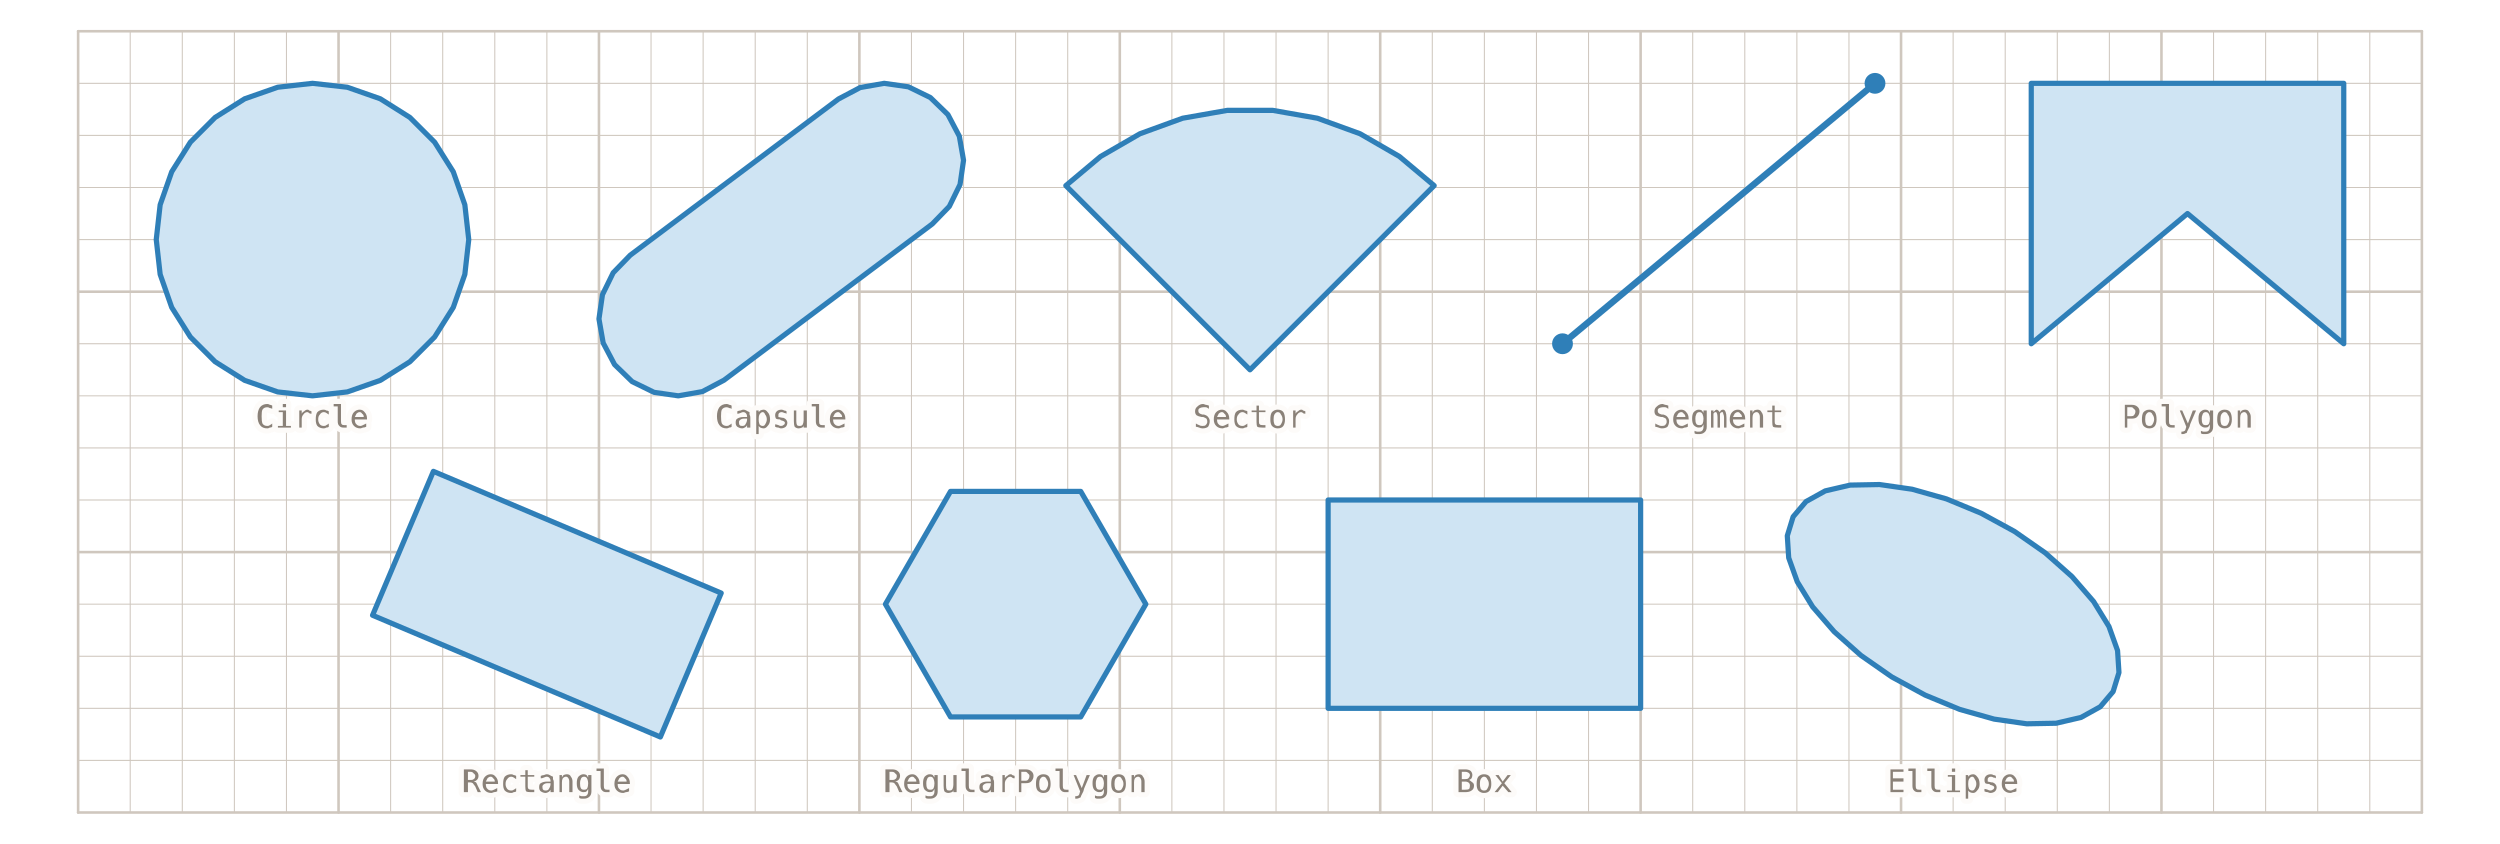
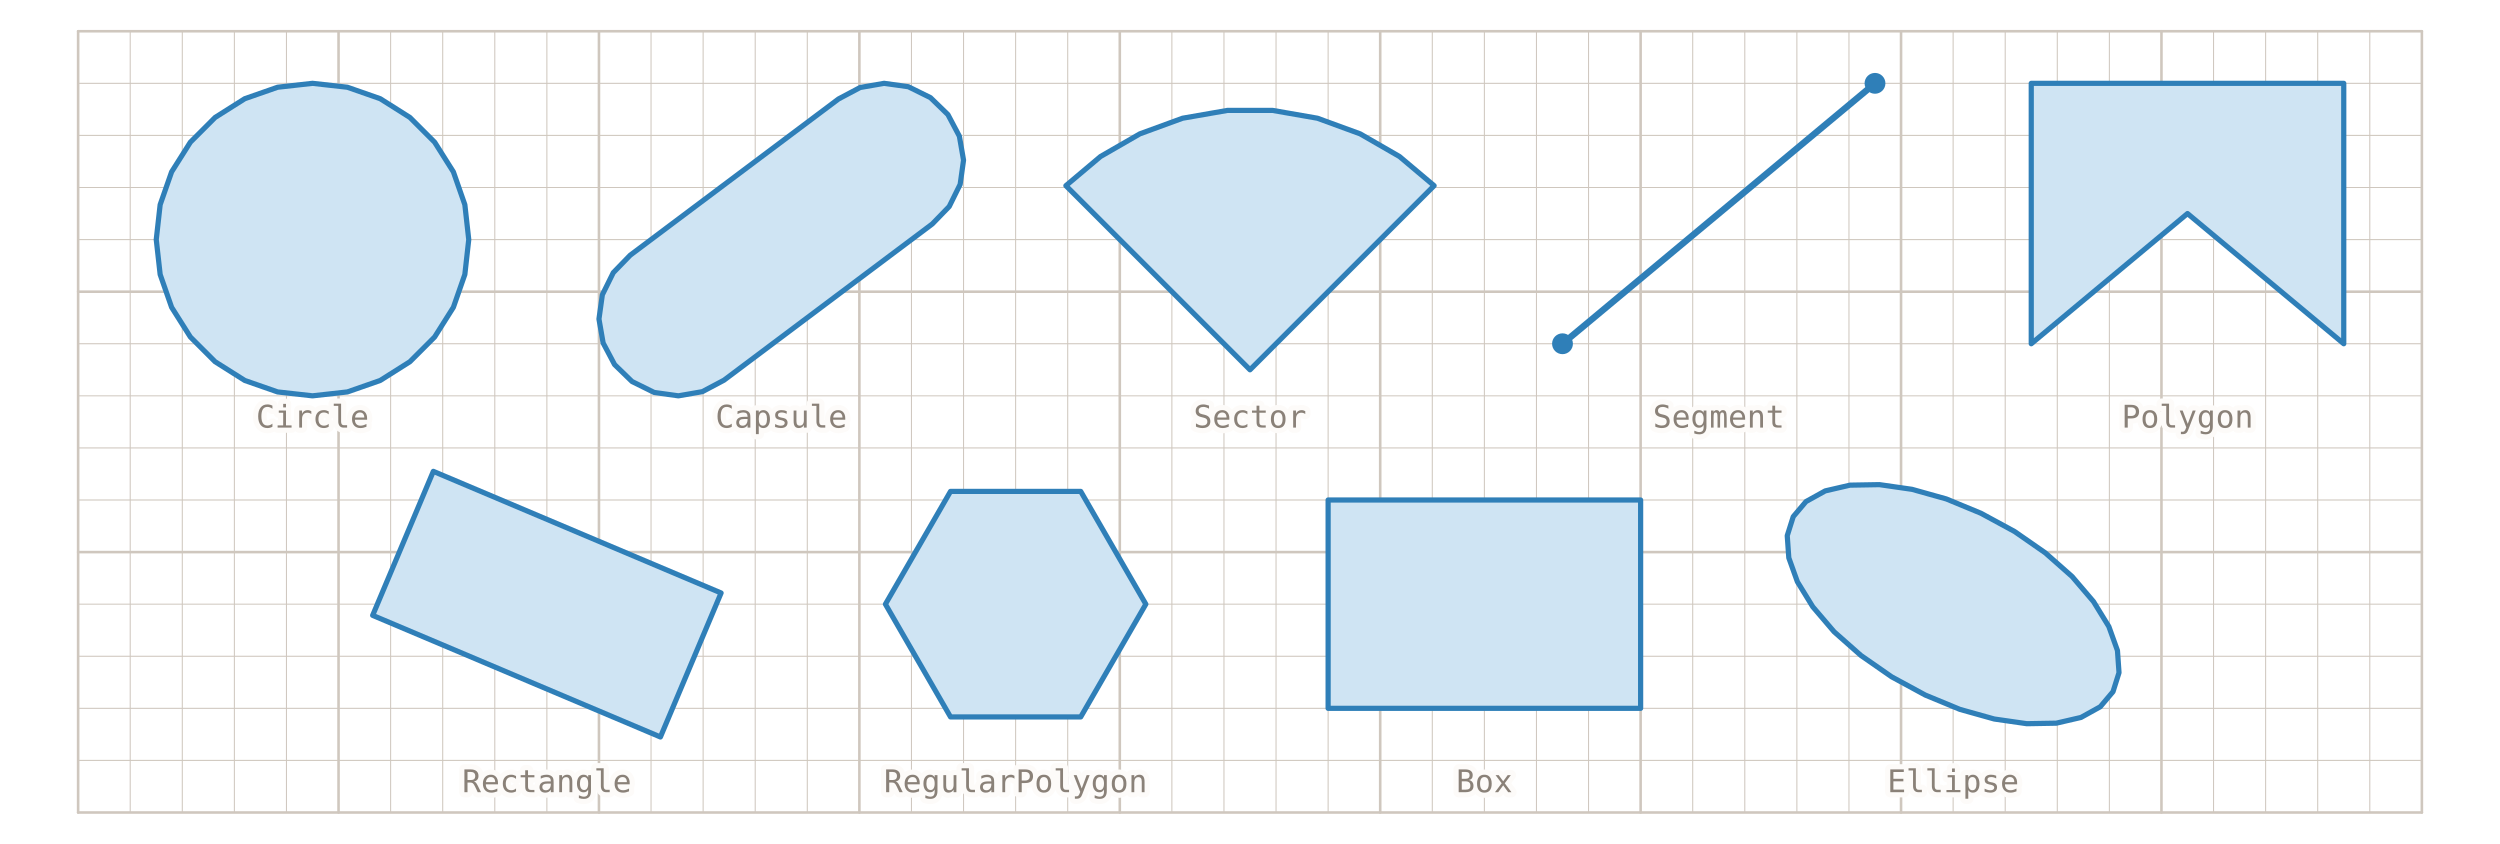
<svg xmlns="http://www.w3.org/2000/svg" width="960" height="324" viewBox="0 0 960 324" role="img">
-   <g transform="translate(30.0 12.0) scale(20) translate(-0.000 -0.000)">
-     <line x1="0.000" y1="0.000" x2="0.000" y2="15.000" stroke="#cfc7be" stroke-width="0.050" stroke-linecap="round" />
-     <line x1="1.000" y1="0.000" x2="1.000" y2="15.000" stroke="#cfc7be" stroke-width="0.020" stroke-linecap="round" />
-     <line x1="2.000" y1="0.000" x2="2.000" y2="15.000" stroke="#cfc7be" stroke-width="0.020" stroke-linecap="round" />
-     <line x1="3.000" y1="0.000" x2="3.000" y2="15.000" stroke="#cfc7be" stroke-width="0.020" stroke-linecap="round" />
-     <line x1="4.000" y1="0.000" x2="4.000" y2="15.000" stroke="#cfc7be" stroke-width="0.020" stroke-linecap="round" />
-     <line x1="5.000" y1="0.000" x2="5.000" y2="15.000" stroke="#cfc7be" stroke-width="0.050" stroke-linecap="round" />
-     <line x1="6.000" y1="0.000" x2="6.000" y2="15.000" stroke="#cfc7be" stroke-width="0.020" stroke-linecap="round" />
-     <line x1="7.000" y1="0.000" x2="7.000" y2="15.000" stroke="#cfc7be" stroke-width="0.020" stroke-linecap="round" />
-     <line x1="8.000" y1="0.000" x2="8.000" y2="15.000" stroke="#cfc7be" stroke-width="0.020" stroke-linecap="round" />
-     <line x1="9.000" y1="0.000" x2="9.000" y2="15.000" stroke="#cfc7be" stroke-width="0.020" stroke-linecap="round" />
-     <line x1="10.000" y1="0.000" x2="10.000" y2="15.000" stroke="#cfc7be" stroke-width="0.050" stroke-linecap="round" />
-     <line x1="11.000" y1="0.000" x2="11.000" y2="15.000" stroke="#cfc7be" stroke-width="0.020" stroke-linecap="round" />
-     <line x1="12.000" y1="0.000" x2="12.000" y2="15.000" stroke="#cfc7be" stroke-width="0.020" stroke-linecap="round" />
-     <line x1="13.000" y1="0.000" x2="13.000" y2="15.000" stroke="#cfc7be" stroke-width="0.020" stroke-linecap="round" />
-     <line x1="14.000" y1="0.000" x2="14.000" y2="15.000" stroke="#cfc7be" stroke-width="0.020" stroke-linecap="round" />
-     <line x1="15.000" y1="0.000" x2="15.000" y2="15.000" stroke="#cfc7be" stroke-width="0.050" stroke-linecap="round" />
-     <line x1="16.000" y1="0.000" x2="16.000" y2="15.000" stroke="#cfc7be" stroke-width="0.020" stroke-linecap="round" />
-     <line x1="17.000" y1="0.000" x2="17.000" y2="15.000" stroke="#cfc7be" stroke-width="0.020" stroke-linecap="round" />
-     <line x1="18.000" y1="0.000" x2="18.000" y2="15.000" stroke="#cfc7be" stroke-width="0.020" stroke-linecap="round" />
-     <line x1="19.000" y1="0.000" x2="19.000" y2="15.000" stroke="#cfc7be" stroke-width="0.020" stroke-linecap="round" />
-     <line x1="20.000" y1="0.000" x2="20.000" y2="15.000" stroke="#cfc7be" stroke-width="0.050" stroke-linecap="round" />
-     <line x1="21.000" y1="0.000" x2="21.000" y2="15.000" stroke="#cfc7be" stroke-width="0.020" stroke-linecap="round" />
-     <line x1="22.000" y1="0.000" x2="22.000" y2="15.000" stroke="#cfc7be" stroke-width="0.020" stroke-linecap="round" />
-     <line x1="23.000" y1="0.000" x2="23.000" y2="15.000" stroke="#cfc7be" stroke-width="0.020" stroke-linecap="round" />
-     <line x1="24.000" y1="0.000" x2="24.000" y2="15.000" stroke="#cfc7be" stroke-width="0.020" stroke-linecap="round" />
-     <line x1="25.000" y1="0.000" x2="25.000" y2="15.000" stroke="#cfc7be" stroke-width="0.050" stroke-linecap="round" />
-     <line x1="26.000" y1="0.000" x2="26.000" y2="15.000" stroke="#cfc7be" stroke-width="0.020" stroke-linecap="round" />
-     <line x1="27.000" y1="0.000" x2="27.000" y2="15.000" stroke="#cfc7be" stroke-width="0.020" stroke-linecap="round" />
-     <line x1="28.000" y1="0.000" x2="28.000" y2="15.000" stroke="#cfc7be" stroke-width="0.020" stroke-linecap="round" />
-     <line x1="29.000" y1="0.000" x2="29.000" y2="15.000" stroke="#cfc7be" stroke-width="0.020" stroke-linecap="round" />
-     <line x1="30.000" y1="0.000" x2="30.000" y2="15.000" stroke="#cfc7be" stroke-width="0.050" stroke-linecap="round" />
-     <line x1="31.000" y1="0.000" x2="31.000" y2="15.000" stroke="#cfc7be" stroke-width="0.020" stroke-linecap="round" />
-     <line x1="32.000" y1="0.000" x2="32.000" y2="15.000" stroke="#cfc7be" stroke-width="0.020" stroke-linecap="round" />
-     <line x1="33.000" y1="0.000" x2="33.000" y2="15.000" stroke="#cfc7be" stroke-width="0.020" stroke-linecap="round" />
-     <line x1="34.000" y1="0.000" x2="34.000" y2="15.000" stroke="#cfc7be" stroke-width="0.020" stroke-linecap="round" />
-     <line x1="35.000" y1="0.000" x2="35.000" y2="15.000" stroke="#cfc7be" stroke-width="0.050" stroke-linecap="round" />
-     <line x1="36.000" y1="0.000" x2="36.000" y2="15.000" stroke="#cfc7be" stroke-width="0.020" stroke-linecap="round" />
-     <line x1="37.000" y1="0.000" x2="37.000" y2="15.000" stroke="#cfc7be" stroke-width="0.020" stroke-linecap="round" />
-     <line x1="38.000" y1="0.000" x2="38.000" y2="15.000" stroke="#cfc7be" stroke-width="0.020" stroke-linecap="round" />
-     <line x1="39.000" y1="0.000" x2="39.000" y2="15.000" stroke="#cfc7be" stroke-width="0.020" stroke-linecap="round" />
-     <line x1="40.000" y1="0.000" x2="40.000" y2="15.000" stroke="#cfc7be" stroke-width="0.050" stroke-linecap="round" />
-     <line x1="41.000" y1="0.000" x2="41.000" y2="15.000" stroke="#cfc7be" stroke-width="0.020" stroke-linecap="round" />
-     <line x1="42.000" y1="0.000" x2="42.000" y2="15.000" stroke="#cfc7be" stroke-width="0.020" stroke-linecap="round" />
-     <line x1="43.000" y1="0.000" x2="43.000" y2="15.000" stroke="#cfc7be" stroke-width="0.020" stroke-linecap="round" />
-     <line x1="44.000" y1="0.000" x2="44.000" y2="15.000" stroke="#cfc7be" stroke-width="0.020" stroke-linecap="round" />
-     <line x1="45.000" y1="0.000" x2="45.000" y2="15.000" stroke="#cfc7be" stroke-width="0.050" stroke-linecap="round" />
-     <line x1="0.000" y1="0.000" x2="45.000" y2="0.000" stroke="#cfc7be" stroke-width="0.050" stroke-linecap="round" />
-     <line x1="0.000" y1="1.000" x2="45.000" y2="1.000" stroke="#cfc7be" stroke-width="0.020" stroke-linecap="round" />
-     <line x1="0.000" y1="2.000" x2="45.000" y2="2.000" stroke="#cfc7be" stroke-width="0.020" stroke-linecap="round" />
-     <line x1="0.000" y1="3.000" x2="45.000" y2="3.000" stroke="#cfc7be" stroke-width="0.020" stroke-linecap="round" />
-     <line x1="0.000" y1="4.000" x2="45.000" y2="4.000" stroke="#cfc7be" stroke-width="0.020" stroke-linecap="round" />
-     <line x1="0.000" y1="5.000" x2="45.000" y2="5.000" stroke="#cfc7be" stroke-width="0.050" stroke-linecap="round" />
-     <line x1="0.000" y1="6.000" x2="45.000" y2="6.000" stroke="#cfc7be" stroke-width="0.020" stroke-linecap="round" />
-     <line x1="0.000" y1="7.000" x2="45.000" y2="7.000" stroke="#cfc7be" stroke-width="0.020" stroke-linecap="round" />
-     <line x1="0.000" y1="8.000" x2="45.000" y2="8.000" stroke="#cfc7be" stroke-width="0.020" stroke-linecap="round" />
-     <line x1="0.000" y1="9.000" x2="45.000" y2="9.000" stroke="#cfc7be" stroke-width="0.020" stroke-linecap="round" />
-     <line x1="0.000" y1="10.000" x2="45.000" y2="10.000" stroke="#cfc7be" stroke-width="0.050" stroke-linecap="round" />
-     <line x1="0.000" y1="11.000" x2="45.000" y2="11.000" stroke="#cfc7be" stroke-width="0.020" stroke-linecap="round" />
-     <line x1="0.000" y1="12.000" x2="45.000" y2="12.000" stroke="#cfc7be" stroke-width="0.020" stroke-linecap="round" />
-     <line x1="0.000" y1="13.000" x2="45.000" y2="13.000" stroke="#cfc7be" stroke-width="0.020" stroke-linecap="round" />
-     <line x1="0.000" y1="14.000" x2="45.000" y2="14.000" stroke="#cfc7be" stroke-width="0.020" stroke-linecap="round" />
-     <line x1="0.000" y1="15.000" x2="45.000" y2="15.000" stroke="#cfc7be" stroke-width="0.050" stroke-linecap="round" />
-     <polygon points="7.500,4.000 7.425,4.668 7.203,5.302 6.845,5.870 6.370,6.345 5.802,6.703 5.168,6.925 4.500,7.000 3.832,6.925 3.198,6.703 2.630,6.345 2.155,5.870 1.797,5.302 1.575,4.668 1.500,4.000 1.575,3.332 1.797,2.698 2.155,2.130 2.630,1.655 3.198,1.297 3.832,1.075 4.500,1.000 5.168,1.075 5.802,1.297 6.370,1.655 6.845,2.130 7.203,2.698 7.425,3.332" fill="#cfe4f3" stroke="#2f7fb8" stroke-width="0.100" stroke-linejoin="round" />
-     <text x="4.500" y="7.610" font-family="ui-monospace, SFMono-Regular, Menlo, Consolas, monospace" font-size="0.600" text-anchor="middle" fill="#8a8178" stroke="#fdfbf9" stroke-width="0.200" stroke-linejoin="round" paint-order="stroke">Circle</text>
-     <polygon points="14.600,1.300 15.015,1.081 15.477,1.000 15.942,1.067 16.363,1.273 16.700,1.600 16.919,2.015 17.000,2.477 16.933,2.942 16.727,3.363 16.400,3.700 12.400,6.700 11.985,6.919 11.523,7.000 11.058,6.933 10.637,6.727 10.300,6.400 10.081,5.985 10.000,5.523 10.067,5.058 10.273,4.637 10.600,4.300" fill="#cfe4f3" stroke="#2f7fb8" stroke-width="0.100" stroke-linejoin="round" />
-     <text x="13.500" y="7.610" font-family="ui-monospace, SFMono-Regular, Menlo, Consolas, monospace" font-size="0.600" text-anchor="middle" fill="#8a8178" stroke="#fdfbf9" stroke-width="0.200" stroke-linejoin="round" paint-order="stroke">Capsule</text>
-     <polygon points="22.500,6.500 18.964,2.964 19.632,2.404 20.387,1.968 21.206,1.670 22.064,1.519 22.936,1.519 23.794,1.670 24.613,1.968 25.368,2.404 26.036,2.964" fill="#cfe4f3" stroke="#2f7fb8" stroke-width="0.100" stroke-linejoin="round" />
-     <text x="22.500" y="7.610" font-family="ui-monospace, SFMono-Regular, Menlo, Consolas, monospace" font-size="0.600" text-anchor="middle" fill="#8a8178" stroke="#fdfbf9" stroke-width="0.200" stroke-linejoin="round" paint-order="stroke">Sector</text>
-     <line x1="28.500" y1="6.000" x2="34.500" y2="1.000" stroke="#2f7fb8" stroke-width="0.125" stroke-linecap="round" />
-     <circle cx="28.500" cy="6.000" r="0.200" fill="#2f7fb8" />
-     <circle cx="34.500" cy="1.000" r="0.200" fill="#2f7fb8" />
-     <text x="31.500" y="7.610" font-family="ui-monospace, SFMono-Regular, Menlo, Consolas, monospace" font-size="0.600" text-anchor="middle" fill="#8a8178" stroke="#fdfbf9" stroke-width="0.200" stroke-linejoin="round" paint-order="stroke">Segment</text>
-     <polygon points="37.500,1.000 43.500,1.000 43.500,6.000 40.500,3.500 37.500,6.000" fill="#cfe4f3" stroke="#2f7fb8" stroke-width="0.100" stroke-linejoin="round" />
-     <text x="40.500" y="7.610" font-family="ui-monospace, SFMono-Regular, Menlo, Consolas, monospace" font-size="0.600" text-anchor="middle" fill="#8a8178" stroke="#fdfbf9" stroke-width="0.200" stroke-linejoin="round" paint-order="stroke">Polygon</text>
-     <polygon points="6.821,8.450 12.347,10.787 11.179,13.550 5.653,11.213" fill="#cfe4f3" stroke="#2f7fb8" stroke-width="0.100" stroke-linejoin="round" />
-     <text x="9.000" y="14.610" font-family="ui-monospace, SFMono-Regular, Menlo, Consolas, monospace" font-size="0.600" text-anchor="middle" fill="#8a8178" stroke="#fdfbf9" stroke-width="0.200" stroke-linejoin="round" paint-order="stroke">Rectangle</text>
-     <polygon points="16.750,8.835 19.250,8.835 20.500,11.000 19.250,13.165 16.750,13.165 15.500,11.000" fill="#cfe4f3" stroke="#2f7fb8" stroke-width="0.100" stroke-linejoin="round" />
-     <text x="18.000" y="14.610" font-family="ui-monospace, SFMono-Regular, Menlo, Consolas, monospace" font-size="0.600" text-anchor="middle" fill="#8a8178" stroke="#fdfbf9" stroke-width="0.200" stroke-linejoin="round" paint-order="stroke">RegularPolygon</text>
-     <polygon points="24.000,9.000 30.000,9.000 30.000,13.000 24.000,13.000" fill="#cfe4f3" stroke="#2f7fb8" stroke-width="0.100" stroke-linejoin="round" />
-     <text x="27.000" y="14.610" font-family="ui-monospace, SFMono-Regular, Menlo, Consolas, monospace" font-size="0.600" text-anchor="middle" fill="#8a8178" stroke="#fdfbf9" stroke-width="0.200" stroke-linejoin="round" paint-order="stroke">Box</text>
-     <polygon points="39.072,12.678 38.825,12.970 38.455,13.175 37.978,13.286 37.414,13.297 36.788,13.207 36.128,13.021 35.463,12.746 34.821,12.396 34.230,11.984 33.717,11.529 33.303,11.051 33.008,10.571 32.843,10.110 32.816,9.687 32.928,9.322 33.175,9.030 33.545,8.825 34.022,8.714 34.586,8.703 35.212,8.793 35.872,8.979 36.537,9.254 37.179,9.604 37.770,10.016 38.283,10.471 38.697,10.949 38.992,11.429 39.157,11.890 39.184,12.313" fill="#cfe4f3" stroke="#2f7fb8" stroke-width="0.100" stroke-linejoin="round" />
-     <text x="36.000" y="14.610" font-family="ui-monospace, SFMono-Regular, Menlo, Consolas, monospace" font-size="0.600" text-anchor="middle" fill="#8a8178" stroke="#fdfbf9" stroke-width="0.200" stroke-linejoin="round" paint-order="stroke">Ellipse</text>
+   <g transform="translate(30.0 12.0)">
+     <line x1="0.0" y1="0.0" x2="0.0" y2="300.0" fill="none" stroke="#cfc7be" stroke-width="1" stroke-linecap="round" />
+     <line x1="20.0" y1="0.0" x2="20.0" y2="300.0" fill="none" stroke="#cfc7be" stroke-width="0.4" stroke-linecap="round" />
+     <line x1="40.0" y1="0.0" x2="40.0" y2="300.0" fill="none" stroke="#cfc7be" stroke-width="0.4" stroke-linecap="round" />
+     <line x1="60.0" y1="0.0" x2="60.0" y2="300.0" fill="none" stroke="#cfc7be" stroke-width="0.4" stroke-linecap="round" />
+     <line x1="80.0" y1="0.0" x2="80.0" y2="300.0" fill="none" stroke="#cfc7be" stroke-width="0.4" stroke-linecap="round" />
+     <line x1="100.0" y1="0.0" x2="100.0" y2="300.0" fill="none" stroke="#cfc7be" stroke-width="1" stroke-linecap="round" />
+     <line x1="120.0" y1="0.0" x2="120.0" y2="300.0" fill="none" stroke="#cfc7be" stroke-width="0.4" stroke-linecap="round" />
+     <line x1="140.0" y1="0.0" x2="140.0" y2="300.0" fill="none" stroke="#cfc7be" stroke-width="0.4" stroke-linecap="round" />
+     <line x1="160.0" y1="0.0" x2="160.0" y2="300.0" fill="none" stroke="#cfc7be" stroke-width="0.4" stroke-linecap="round" />
+     <line x1="180.0" y1="0.0" x2="180.0" y2="300.0" fill="none" stroke="#cfc7be" stroke-width="0.4" stroke-linecap="round" />
+     <line x1="200.0" y1="0.0" x2="200.0" y2="300.0" fill="none" stroke="#cfc7be" stroke-width="1" stroke-linecap="round" />
+     <line x1="220.0" y1="0.0" x2="220.0" y2="300.0" fill="none" stroke="#cfc7be" stroke-width="0.4" stroke-linecap="round" />
+     <line x1="240.0" y1="0.0" x2="240.0" y2="300.0" fill="none" stroke="#cfc7be" stroke-width="0.4" stroke-linecap="round" />
+     <line x1="260.0" y1="0.0" x2="260.0" y2="300.0" fill="none" stroke="#cfc7be" stroke-width="0.4" stroke-linecap="round" />
+     <line x1="280.0" y1="0.0" x2="280.0" y2="300.0" fill="none" stroke="#cfc7be" stroke-width="0.4" stroke-linecap="round" />
+     <line x1="300.0" y1="0.0" x2="300.0" y2="300.0" fill="none" stroke="#cfc7be" stroke-width="1" stroke-linecap="round" />
+     <line x1="320.0" y1="0.0" x2="320.0" y2="300.0" fill="none" stroke="#cfc7be" stroke-width="0.4" stroke-linecap="round" />
+     <line x1="340.0" y1="0.0" x2="340.0" y2="300.0" fill="none" stroke="#cfc7be" stroke-width="0.4" stroke-linecap="round" />
+     <line x1="360.0" y1="0.0" x2="360.0" y2="300.0" fill="none" stroke="#cfc7be" stroke-width="0.4" stroke-linecap="round" />
+     <line x1="380.0" y1="0.0" x2="380.0" y2="300.0" fill="none" stroke="#cfc7be" stroke-width="0.4" stroke-linecap="round" />
+     <line x1="400.0" y1="0.0" x2="400.0" y2="300.0" fill="none" stroke="#cfc7be" stroke-width="1" stroke-linecap="round" />
+     <line x1="420.0" y1="0.0" x2="420.0" y2="300.0" fill="none" stroke="#cfc7be" stroke-width="0.4" stroke-linecap="round" />
+     <line x1="440.0" y1="0.0" x2="440.0" y2="300.0" fill="none" stroke="#cfc7be" stroke-width="0.4" stroke-linecap="round" />
+     <line x1="460.0" y1="0.0" x2="460.0" y2="300.0" fill="none" stroke="#cfc7be" stroke-width="0.4" stroke-linecap="round" />
+     <line x1="480.0" y1="0.0" x2="480.0" y2="300.0" fill="none" stroke="#cfc7be" stroke-width="0.4" stroke-linecap="round" />
+     <line x1="500.0" y1="0.0" x2="500.0" y2="300.0" fill="none" stroke="#cfc7be" stroke-width="1" stroke-linecap="round" />
+     <line x1="520.0" y1="0.0" x2="520.0" y2="300.0" fill="none" stroke="#cfc7be" stroke-width="0.4" stroke-linecap="round" />
+     <line x1="540.0" y1="0.0" x2="540.0" y2="300.0" fill="none" stroke="#cfc7be" stroke-width="0.4" stroke-linecap="round" />
+     <line x1="560.0" y1="0.0" x2="560.0" y2="300.0" fill="none" stroke="#cfc7be" stroke-width="0.4" stroke-linecap="round" />
+     <line x1="580.0" y1="0.0" x2="580.0" y2="300.0" fill="none" stroke="#cfc7be" stroke-width="0.4" stroke-linecap="round" />
+     <line x1="600.0" y1="0.0" x2="600.0" y2="300.0" fill="none" stroke="#cfc7be" stroke-width="1" stroke-linecap="round" />
+     <line x1="620.0" y1="0.0" x2="620.0" y2="300.0" fill="none" stroke="#cfc7be" stroke-width="0.4" stroke-linecap="round" />
+     <line x1="640.0" y1="0.0" x2="640.0" y2="300.0" fill="none" stroke="#cfc7be" stroke-width="0.4" stroke-linecap="round" />
+     <line x1="660.0" y1="0.0" x2="660.0" y2="300.0" fill="none" stroke="#cfc7be" stroke-width="0.4" stroke-linecap="round" />
+     <line x1="680.0" y1="0.0" x2="680.0" y2="300.0" fill="none" stroke="#cfc7be" stroke-width="0.4" stroke-linecap="round" />
+     <line x1="700.0" y1="0.0" x2="700.0" y2="300.0" fill="none" stroke="#cfc7be" stroke-width="1" stroke-linecap="round" />
+     <line x1="720.0" y1="0.0" x2="720.0" y2="300.0" fill="none" stroke="#cfc7be" stroke-width="0.4" stroke-linecap="round" />
+     <line x1="740.0" y1="0.0" x2="740.0" y2="300.0" fill="none" stroke="#cfc7be" stroke-width="0.4" stroke-linecap="round" />
+     <line x1="760.0" y1="0.0" x2="760.0" y2="300.0" fill="none" stroke="#cfc7be" stroke-width="0.4" stroke-linecap="round" />
+     <line x1="780.0" y1="0.0" x2="780.0" y2="300.0" fill="none" stroke="#cfc7be" stroke-width="0.4" stroke-linecap="round" />
+     <line x1="800.0" y1="0.0" x2="800.0" y2="300.0" fill="none" stroke="#cfc7be" stroke-width="1" stroke-linecap="round" />
+     <line x1="820.0" y1="0.0" x2="820.0" y2="300.0" fill="none" stroke="#cfc7be" stroke-width="0.4" stroke-linecap="round" />
+     <line x1="840.0" y1="0.0" x2="840.0" y2="300.0" fill="none" stroke="#cfc7be" stroke-width="0.4" stroke-linecap="round" />
+     <line x1="860.0" y1="0.0" x2="860.0" y2="300.0" fill="none" stroke="#cfc7be" stroke-width="0.4" stroke-linecap="round" />
+     <line x1="880.0" y1="0.0" x2="880.0" y2="300.0" fill="none" stroke="#cfc7be" stroke-width="0.4" stroke-linecap="round" />
+     <line x1="900.0" y1="0.0" x2="900.0" y2="300.0" fill="none" stroke="#cfc7be" stroke-width="1" stroke-linecap="round" />
+     <line x1="0.0" y1="0.0" x2="900.0" y2="0.0" fill="none" stroke="#cfc7be" stroke-width="1" stroke-linecap="round" />
+     <line x1="0.0" y1="20.0" x2="900.0" y2="20.0" fill="none" stroke="#cfc7be" stroke-width="0.4" stroke-linecap="round" />
+     <line x1="0.0" y1="40.0" x2="900.0" y2="40.0" fill="none" stroke="#cfc7be" stroke-width="0.4" stroke-linecap="round" />
+     <line x1="0.0" y1="60.0" x2="900.0" y2="60.0" fill="none" stroke="#cfc7be" stroke-width="0.4" stroke-linecap="round" />
+     <line x1="0.0" y1="80.0" x2="900.0" y2="80.0" fill="none" stroke="#cfc7be" stroke-width="0.4" stroke-linecap="round" />
+     <line x1="0.0" y1="100.0" x2="900.0" y2="100.0" fill="none" stroke="#cfc7be" stroke-width="1" stroke-linecap="round" />
+     <line x1="0.0" y1="120.0" x2="900.0" y2="120.0" fill="none" stroke="#cfc7be" stroke-width="0.4" stroke-linecap="round" />
+     <line x1="0.0" y1="140.0" x2="900.0" y2="140.0" fill="none" stroke="#cfc7be" stroke-width="0.4" stroke-linecap="round" />
+     <line x1="0.0" y1="160.0" x2="900.0" y2="160.0" fill="none" stroke="#cfc7be" stroke-width="0.4" stroke-linecap="round" />
+     <line x1="0.0" y1="180.0" x2="900.0" y2="180.0" fill="none" stroke="#cfc7be" stroke-width="0.4" stroke-linecap="round" />
+     <line x1="0.0" y1="200.0" x2="900.0" y2="200.0" fill="none" stroke="#cfc7be" stroke-width="1" stroke-linecap="round" />
+     <line x1="0.0" y1="220.0" x2="900.0" y2="220.0" fill="none" stroke="#cfc7be" stroke-width="0.4" stroke-linecap="round" />
+     <line x1="0.0" y1="240.0" x2="900.0" y2="240.0" fill="none" stroke="#cfc7be" stroke-width="0.4" stroke-linecap="round" />
+     <line x1="0.0" y1="260.0" x2="900.0" y2="260.0" fill="none" stroke="#cfc7be" stroke-width="0.4" stroke-linecap="round" />
+     <line x1="0.0" y1="280.0" x2="900.0" y2="280.0" fill="none" stroke="#cfc7be" stroke-width="0.4" stroke-linecap="round" />
+     <line x1="0.0" y1="300.0" x2="900.0" y2="300.0" fill="none" stroke="#cfc7be" stroke-width="1" stroke-linecap="round" />
+     <polygon points="150.0,80.0 148.5,93.4 144.1,106.0 136.9,117.4 127.4,126.9 116.0,134.1 103.4,138.5 90.0,140.0 76.6,138.5 64.0,134.1 52.6,126.9 43.1,117.4 35.9,106.0 31.5,93.4 30.0,80.0 31.5,66.6 35.9,54.0 43.1,42.6 52.6,33.1 64.0,25.9 76.6,21.5 90.0,20.0 103.4,21.5 116.0,25.9 127.4,33.1 136.9,42.6 144.1,54.0 148.5,66.6" fill="#cfe4f3" stroke="#2f7fb8" stroke-width="2" stroke-linejoin="round" />
+     <text x="90.0" y="152.2" font-family="ui-monospace, SFMono-Regular, Menlo, Consolas, monospace" font-size="12" text-anchor="middle" stroke="#fdfbf9" stroke-width="4" stroke-linejoin="round" paint-order="stroke" fill="#8a8178">Circle</text>
+     <polygon points="292.0,26.0 300.3,21.6 309.5,20.0 318.8,21.3 327.3,25.5 334.0,32.0 338.4,40.3 340.0,49.5 338.7,58.8 334.5,67.3 328.0,74.0 248.0,134.0 239.7,138.4 230.5,140.0 221.2,138.7 212.7,134.5 206.0,128.0 201.6,119.7 200.0,110.5 201.3,101.2 205.5,92.7 212.0,86.0" fill="#cfe4f3" stroke="#2f7fb8" stroke-width="2" stroke-linejoin="round" />
+     <text x="270.0" y="152.2" font-family="ui-monospace, SFMono-Regular, Menlo, Consolas, monospace" font-size="12" text-anchor="middle" stroke="#fdfbf9" stroke-width="4" stroke-linejoin="round" paint-order="stroke" fill="#8a8178">Capsule</text>
+     <polygon points="450.0,130.0 379.3,59.3 392.6,48.1 407.7,39.4 424.1,33.4 441.3,30.4 458.7,30.4 475.9,33.4 492.3,39.4 507.4,48.1 520.7,59.3" fill="#cfe4f3" stroke="#2f7fb8" stroke-width="2" stroke-linejoin="round" />
+     <text x="450.0" y="152.2" font-family="ui-monospace, SFMono-Regular, Menlo, Consolas, monospace" font-size="12" text-anchor="middle" stroke="#fdfbf9" stroke-width="4" stroke-linejoin="round" paint-order="stroke" fill="#8a8178">Sector</text>
+     <line x1="570.0" y1="120.0" x2="690.0" y2="20.0" fill="none" stroke="#2f7fb8" stroke-width="2.5" stroke-linecap="round" />
+     <circle cx="570.0" cy="120.0" r="4" fill="#2f7fb8" stroke="none" />
+     <circle cx="690.0" cy="20.0" r="4" fill="#2f7fb8" stroke="none" />
+     <text x="630.0" y="152.2" font-family="ui-monospace, SFMono-Regular, Menlo, Consolas, monospace" font-size="12" text-anchor="middle" stroke="#fdfbf9" stroke-width="4" stroke-linejoin="round" paint-order="stroke" fill="#8a8178">Segment</text>
+     <polygon points="750.0,20.0 870.0,20.0 870.0,120.0 810.0,70.0 750.0,120.0" fill="#cfe4f3" stroke="#2f7fb8" stroke-width="2" stroke-linejoin="round" />
+     <text x="810.0" y="152.2" font-family="ui-monospace, SFMono-Regular, Menlo, Consolas, monospace" font-size="12" text-anchor="middle" stroke="#fdfbf9" stroke-width="4" stroke-linejoin="round" paint-order="stroke" fill="#8a8178">Polygon</text>
+     <polygon points="136.4,169.0 246.9,215.7 223.6,271.0 113.1,224.3" fill="#cfe4f3" stroke="#2f7fb8" stroke-width="2" stroke-linejoin="round" />
+     <text x="180.0" y="292.2" font-family="ui-monospace, SFMono-Regular, Menlo, Consolas, monospace" font-size="12" text-anchor="middle" stroke="#fdfbf9" stroke-width="4" stroke-linejoin="round" paint-order="stroke" fill="#8a8178">Rectangle</text>
+     <polygon points="335.0,176.7 385.0,176.7 410.0,220.0 385.0,263.3 335.0,263.3 310.0,220.0" fill="#cfe4f3" stroke="#2f7fb8" stroke-width="2" stroke-linejoin="round" />
+     <text x="360.0" y="292.2" font-family="ui-monospace, SFMono-Regular, Menlo, Consolas, monospace" font-size="12" text-anchor="middle" stroke="#fdfbf9" stroke-width="4" stroke-linejoin="round" paint-order="stroke" fill="#8a8178">RegularPolygon</text>
+     <polygon points="480.0,180.0 600.0,180.0 600.0,260.0 480.0,260.0" fill="#cfe4f3" stroke="#2f7fb8" stroke-width="2" stroke-linejoin="round" />
+     <text x="540.0" y="292.2" font-family="ui-monospace, SFMono-Regular, Menlo, Consolas, monospace" font-size="12" text-anchor="middle" stroke="#fdfbf9" stroke-width="4" stroke-linejoin="round" paint-order="stroke" fill="#8a8178">Box</text>
+     <polygon points="781.4,253.6 776.5,259.4 769.1,263.5 759.6,265.7 748.3,265.9 735.8,264.1 722.6,260.4 709.3,254.9 696.4,247.9 684.6,239.7 674.3,230.6 666.1,221.0 660.2,211.4 656.9,202.2 656.3,193.7 658.6,186.4 663.5,180.6 670.9,176.5 680.4,174.3 691.7,174.1 704.2,175.9 717.4,179.6 730.7,185.1 743.6,192.1 755.4,200.3 765.7,209.4 773.9,219.0 779.8,228.6 783.1,237.8 783.7,246.3" fill="#cfe4f3" stroke="#2f7fb8" stroke-width="2" stroke-linejoin="round" />
+     <text x="720.0" y="292.2" font-family="ui-monospace, SFMono-Regular, Menlo, Consolas, monospace" font-size="12" text-anchor="middle" stroke="#fdfbf9" stroke-width="4" stroke-linejoin="round" paint-order="stroke" fill="#8a8178">Ellipse</text>
  </g>
</svg>
